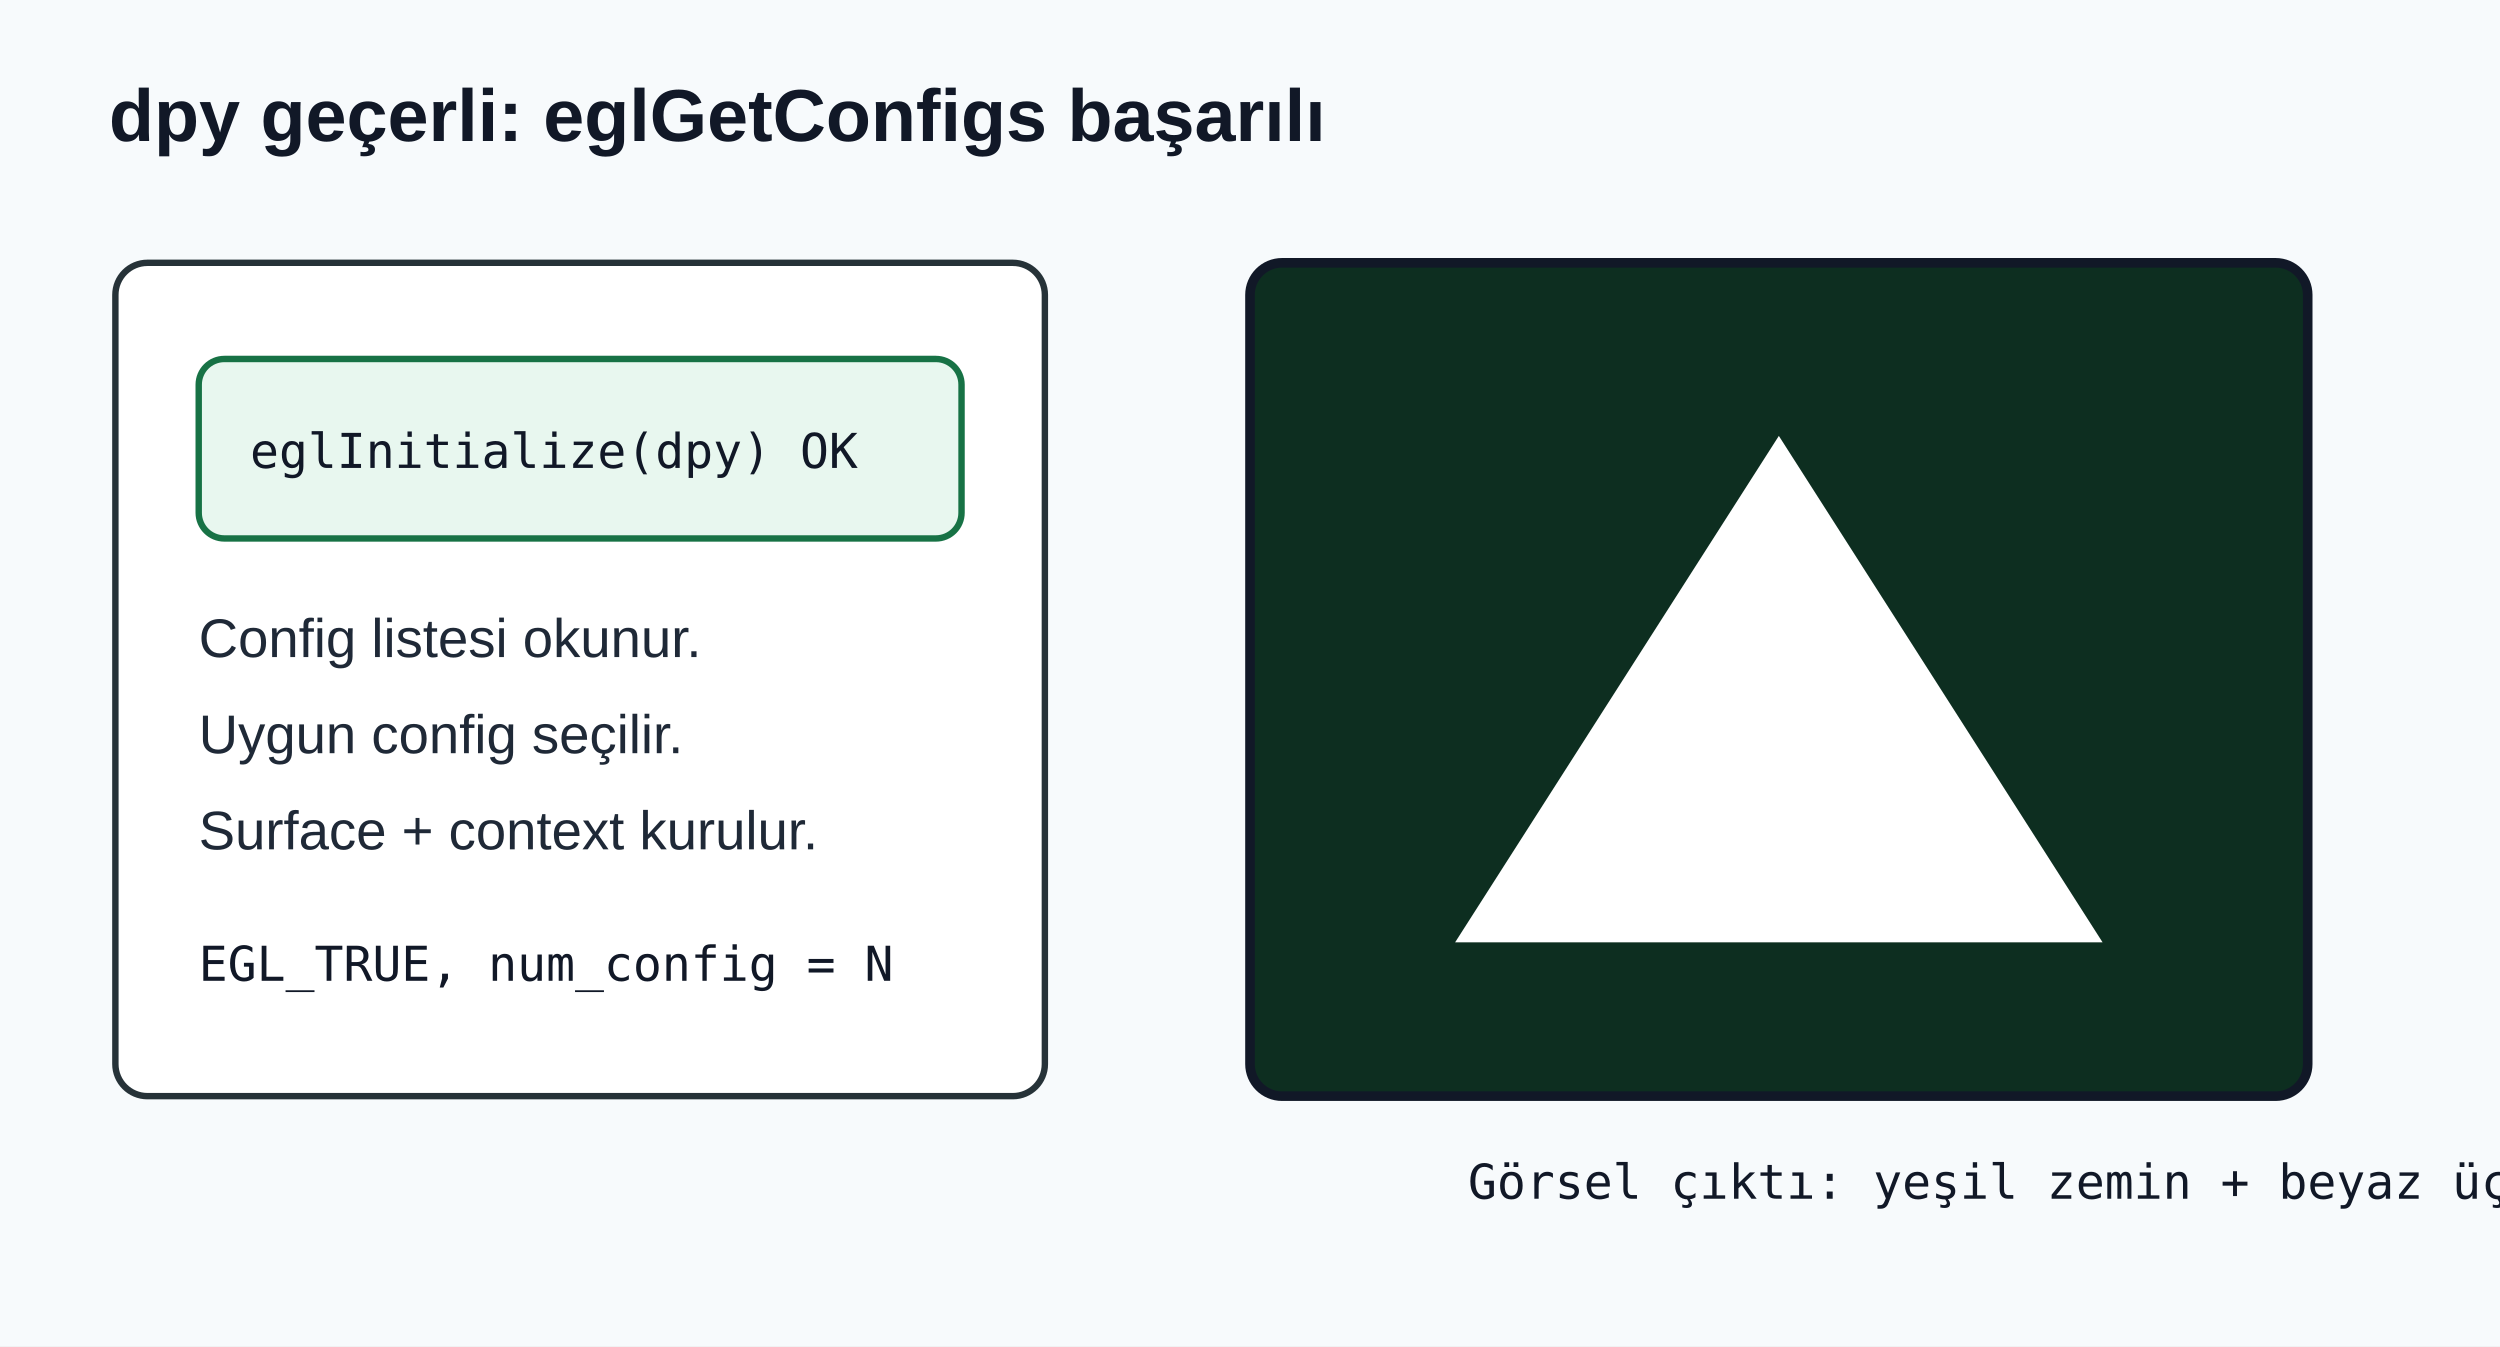
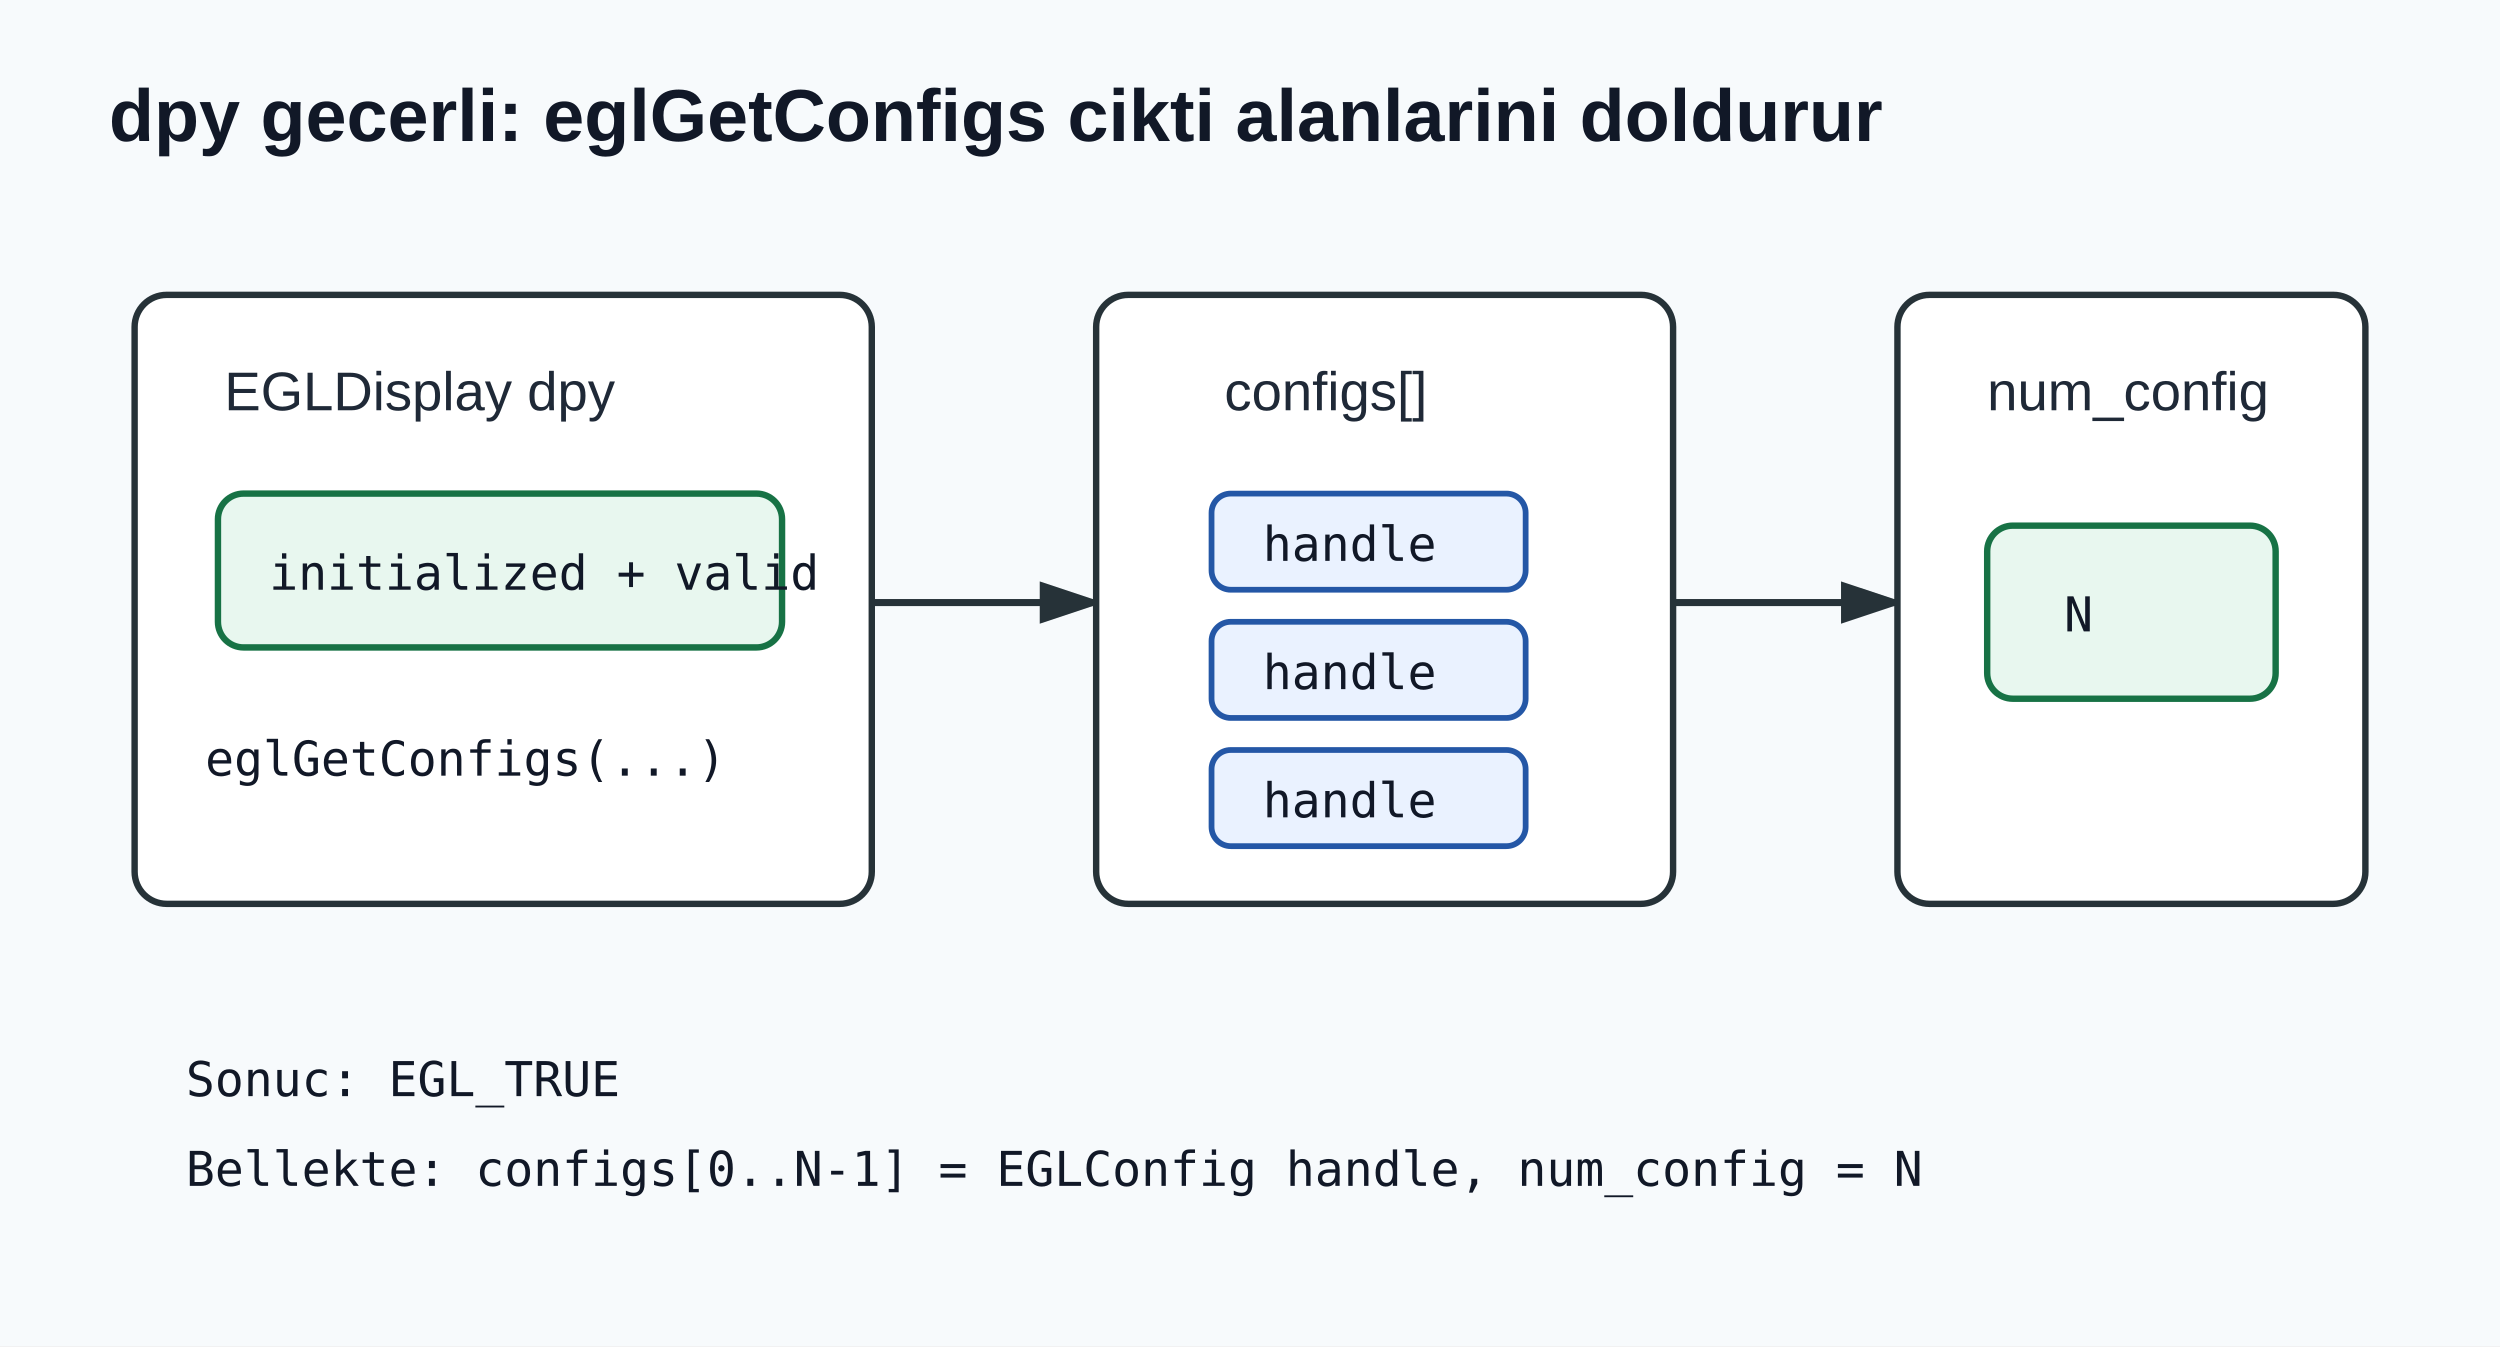
<svg xmlns="http://www.w3.org/2000/svg" width="780" height="420" viewBox="0 0 780 420" role="img" aria-labelledby="title desc">
-   <style>
-     .bg{fill:#f7fafc}.panel{fill:#ffffff;stroke:#263238;stroke-width:2;rx:10}.screen{fill:#0d2e20;stroke:#111827;stroke-width:3;rx:10}
-     .title{font-family:Arial,Helvetica,sans-serif;font-size:23px;font-weight:700;fill:#111827}.text{font-family:Arial,Helvetica,sans-serif;font-size:17px;fill:#1f2937}.mono{font-family:Consolas,Menlo,monospace;font-size:15px;fill:#111827}.ok{fill:#e8f7ef;stroke:#177245;stroke-width:2;rx:8}
-   </style>
+   <defs>
+     <marker id="arrow" markerWidth="10" markerHeight="10" refX="8" refY="3" orient="auto" markerUnits="strokeWidth">
+       <path d="M0,0 L0,6 L9,3 z" fill="#263238" />
+     </marker>
+     <style>
+       .bg{fill:#f7fafc}.box{fill:#ffffff;stroke:#263238;stroke-width:2;rx:10}.ok{fill:#e8f7ef;stroke:#177245;stroke-width:2;rx:8}.slot{fill:#eaf2ff;stroke:#2457a6;stroke-width:1.8;rx:6}
+       .title{font-family:Arial,Helvetica,sans-serif;font-size:23px;font-weight:700;fill:#111827}.text{font-family:Arial,Helvetica,sans-serif;font-size:17px;fill:#1f2937}.mono{font-family:Consolas,Menlo,monospace;font-size:15px;fill:#111827}.line{stroke:#263238;stroke-width:2.2;fill:none;marker-end:url(#arrow)}
+     </style>
+   </defs>
  <rect class="bg" width="780" height="420" />
-   <text class="title" x="34" y="44">dpy geçerli: eglGetConfigs başarılı</text>
-   <rect class="panel" x="36" y="82" width="290" height="260" />
-   <rect class="ok" x="62" y="112" width="238" height="56" />
-   <text class="mono" x="78" y="146">eglInitialize(dpy) OK</text>
-   <text class="text" x="62" y="205">Config listesi okunur.</text>
-   <text class="text" x="62" y="235">Uygun config seçilir.</text>
-   <text class="text" x="62" y="265">Surface + context kurulur.</text>
-   <text class="mono" x="62" y="306">EGL_TRUE, num_config = N</text>
-   <rect class="screen" x="390" y="82" width="330" height="260" />
-   <polygon points="555,136 454,294 656,294" fill="#ffffff" />
-   <text class="mono" x="458" y="374">Görsel çıktı: yeşil zemin + beyaz üçgen</text>
+   <text class="title" x="34" y="44">dpy gecerli: eglGetConfigs cikti alanlarini doldurur</text>
+   <rect class="box" x="42" y="92" width="230" height="190" />
+   <text class="text" x="70" y="128">EGLDisplay dpy</text>
+   <rect class="ok" x="68" y="154" width="176" height="48" />
+   <text class="mono" x="84" y="184">initialized + valid</text>
+   <text class="mono" x="64" y="242">eglGetConfigs(...)</text>
+   <path class="line" d="M272 188 L342 188" />
+   <rect class="box" x="342" y="92" width="180" height="190" />
+   <text class="text" x="382" y="128">configs[]</text>
+   <rect class="slot" x="378" y="154" width="98" height="30" />
+   <text class="mono" x="394" y="175">handle</text>
+   <rect class="slot" x="378" y="194" width="98" height="30" />
+   <text class="mono" x="394" y="215">handle</text>
+   <rect class="slot" x="378" y="234" width="98" height="30" />
+   <text class="mono" x="394" y="255">handle</text>
+   <path class="line" d="M522 188 L592 188" />
+   <rect class="box" x="592" y="92" width="146" height="190" />
+   <text class="text" x="620" y="128">num_config</text>
+   <rect class="ok" x="620" y="164" width="90" height="54" />
+   <text class="mono" x="644" y="197">N</text>
+   <text class="mono" x="58" y="342">Sonuc: EGL_TRUE</text>
+   <text class="mono" x="58" y="370">Bellekte: configs[0..N-1] = EGLConfig handle, num_config = N</text>
</svg>
